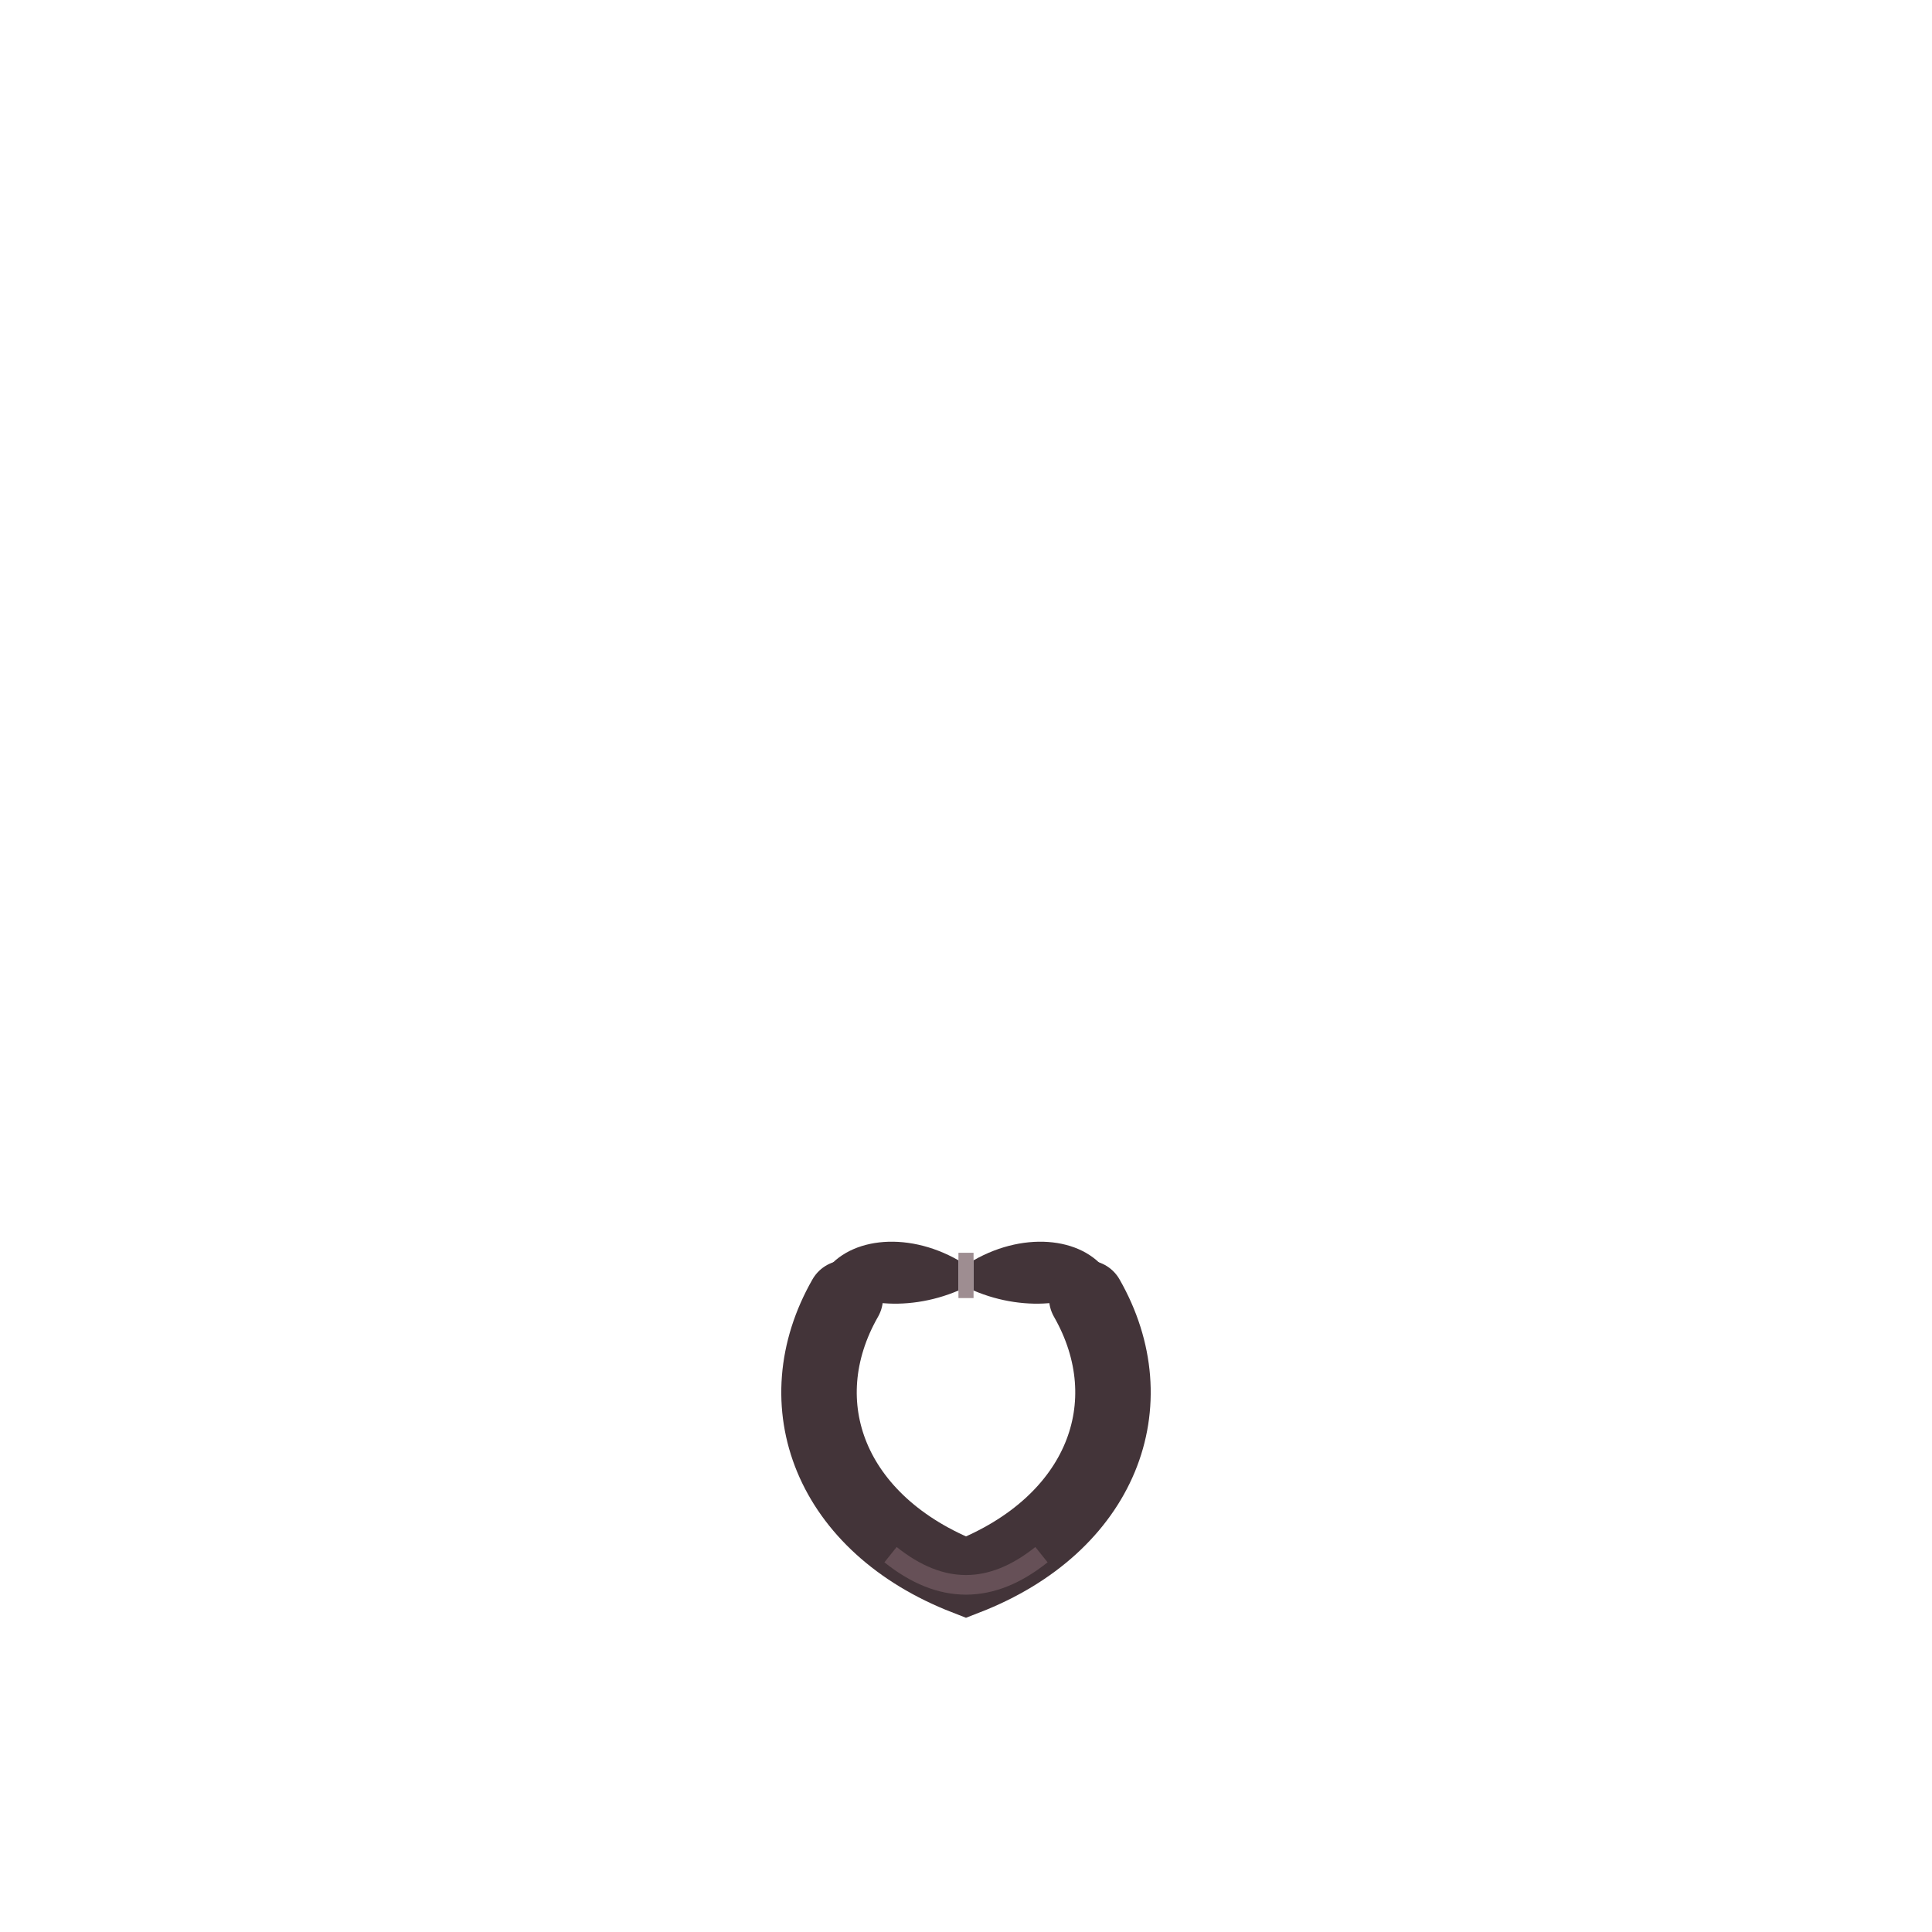
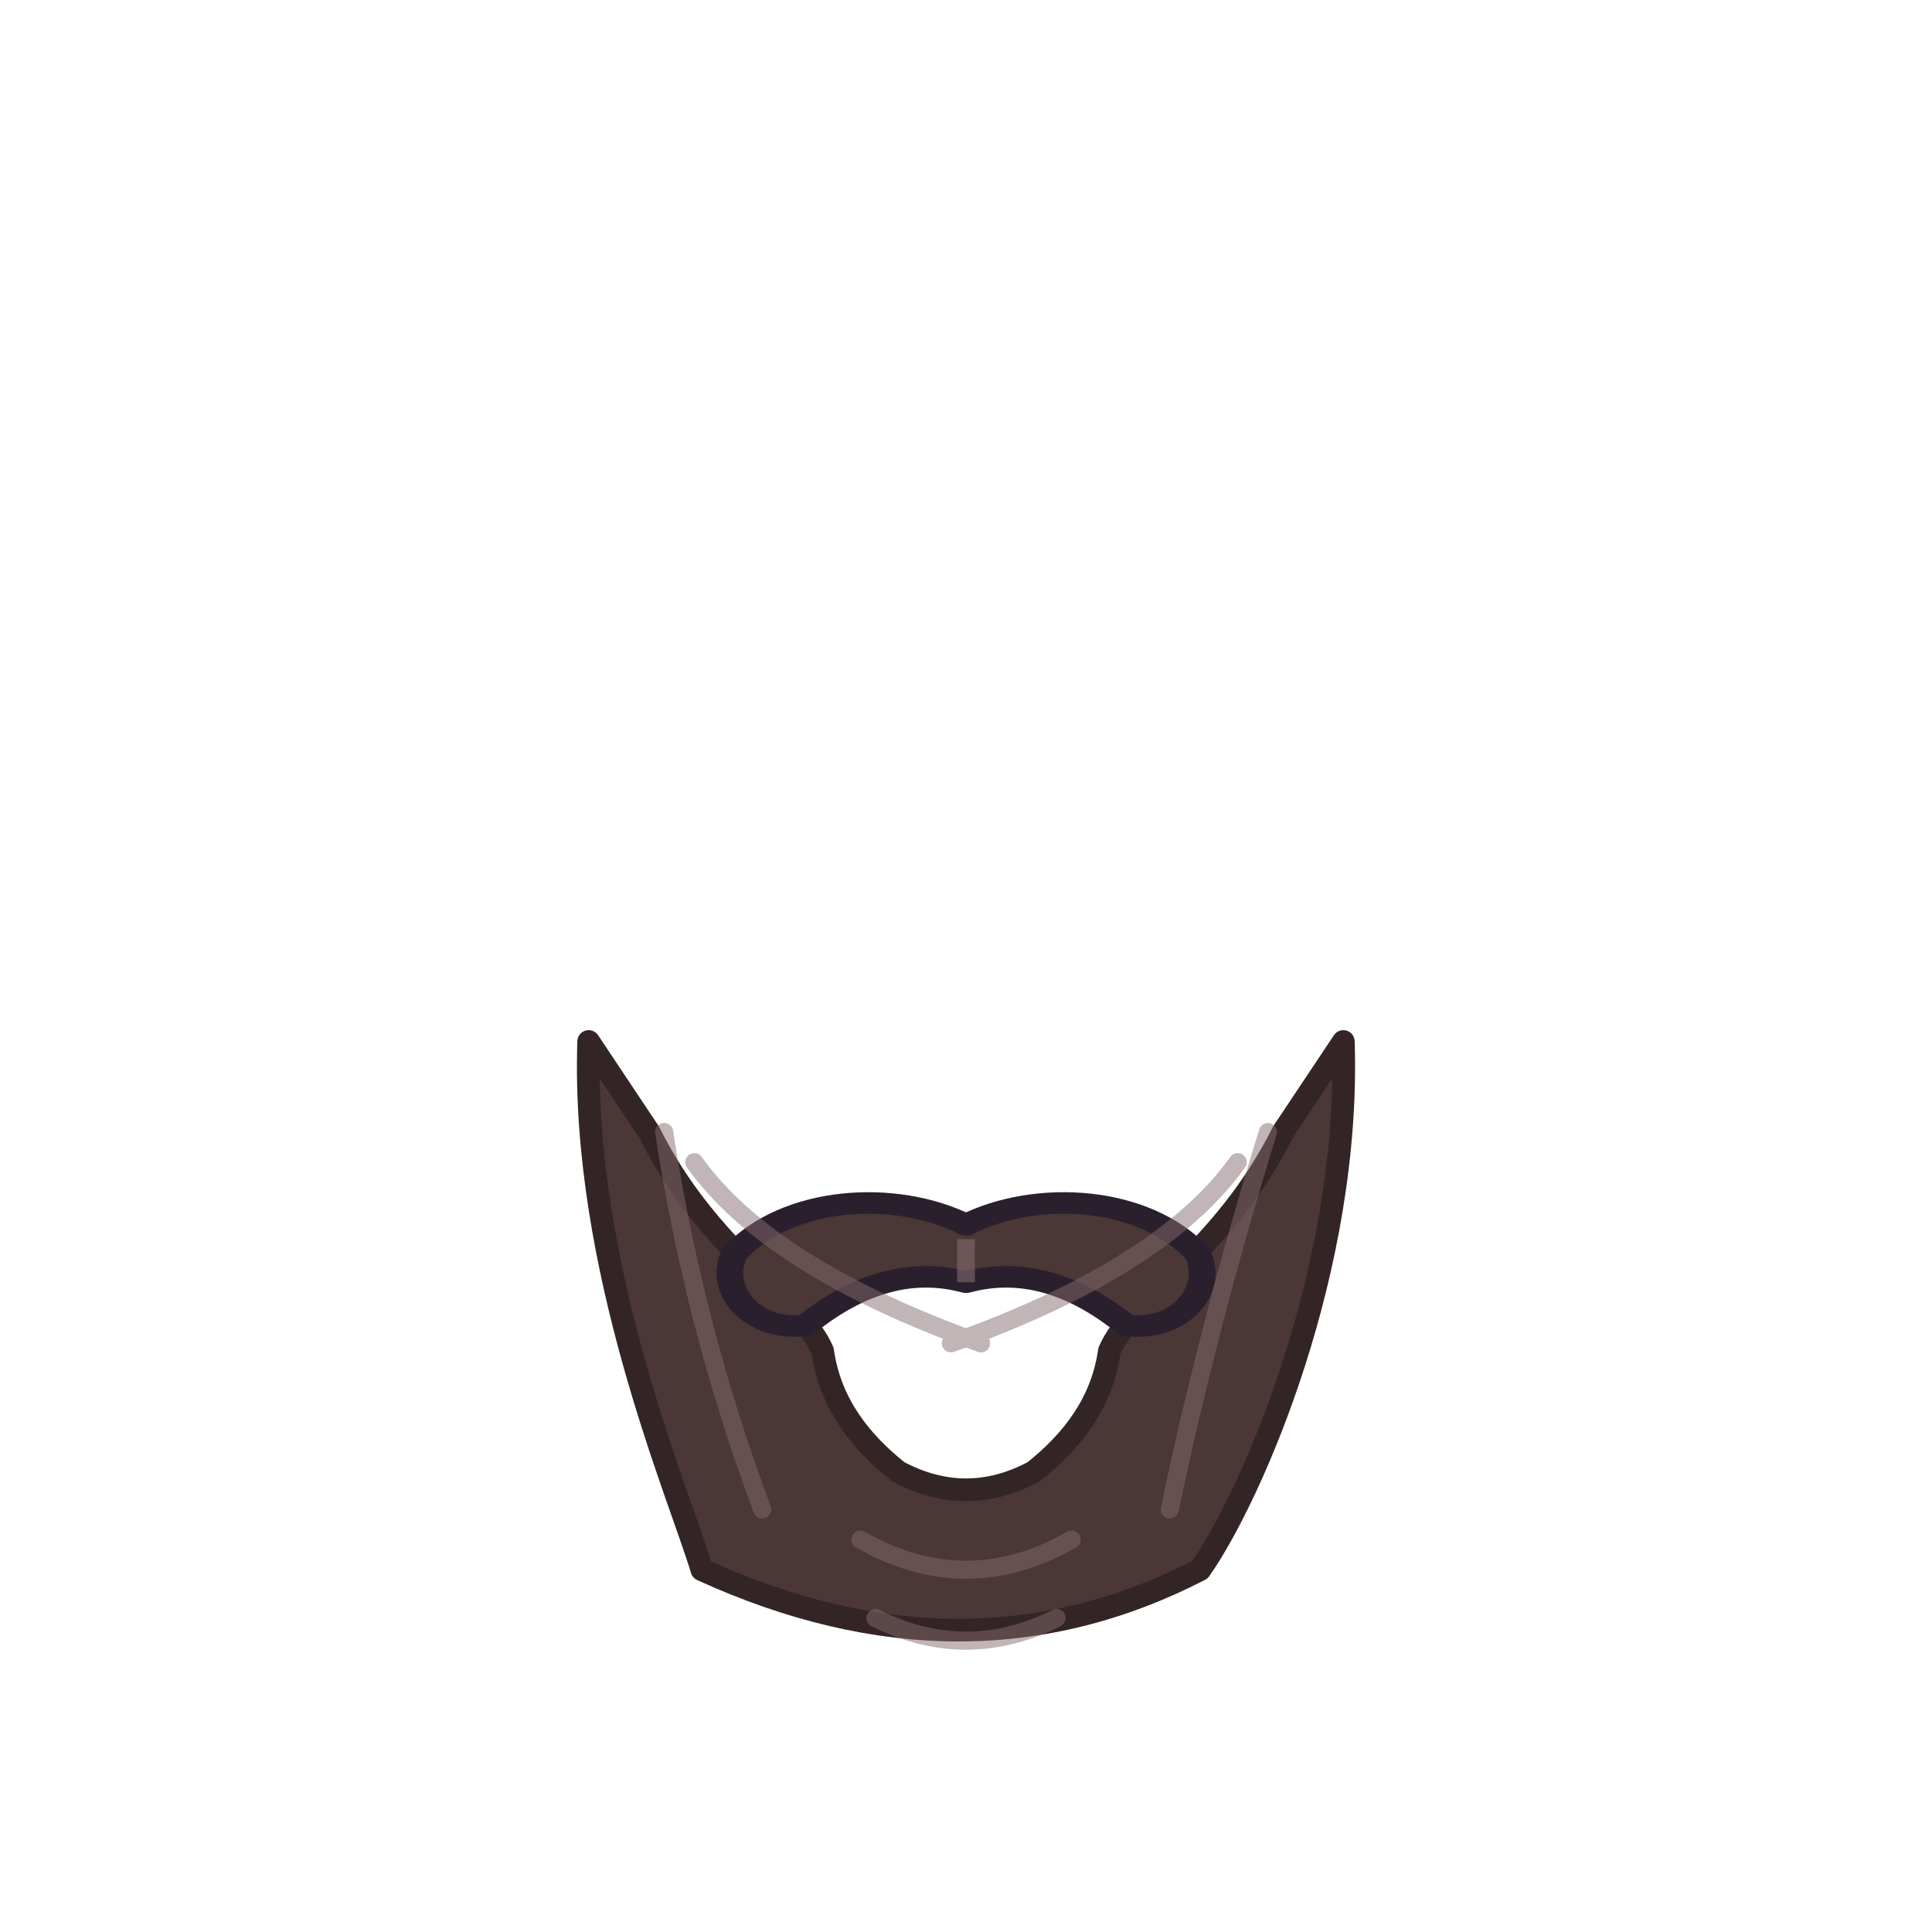
<svg xmlns="http://www.w3.org/2000/svg" viewBox="0 0 256 256" width="256" height="256" fill="none">
-   <g opacity="0.96">
-     <path d="M127 167 C120 163 112 164 109 169 C112 173 120 174 127 171Z M129 167 C136 163 144 164 147 169 C144 173 136 174 129 171Z" fill="#3b2c31" />
-     <path d="M128 166 V172" stroke="#6f565c" stroke-width="2" opacity=".7" />
-     <path d="M112 172 C104 186 110 202 128 209 C146 202 152 186 144 172" stroke="#3b2c31" stroke-width="10" stroke-linecap="round" fill="none" />
-     <path d="M118 206 Q128 214 138 206" stroke="#6f565c" stroke-width="2.6" fill="none" opacity=".7" />
+   <g opacity="0.97">
+     <path d="M78 138     C77 168 90 198 93 208     Q128 224 159 208     C166 198 179 168 178 138     L170 150     C162 166 150 172 147 179     C146 186 142 191 137 195     Q128 199.8 119 195     C114 191 110 186 109 179     C106 172 94 166 86 150Z" fill="#453130" stroke="#2d1f1f" stroke-width="3" stroke-linejoin="round" />
+     <g transform="translate(128 168) scale(1.18 0.95) translate(-128 -168)">
+       <path d="M128 162 C120 157 108 158 102 166 C100 171 104 177 110 176 C116 170 122 168 128 170 C134 168 140 170 146 176 C152 177 156 171 154 166 C148 158 136 157 128 162Z" fill="#453130" stroke="#241a27" stroke-width="3" stroke-linejoin="round" />
+       <path d="M128 164 V170" stroke="#82666a" stroke-width="2" opacity=".6" />
+     </g>
+     <path d="M92 154 Q102 168 130 178 M164 154 Q154 168 126 178 M88 150 Q92 176 101 200 M168 150 Q160 176 155 200 M114 204 Q128 212 142 204" stroke="#82666a" stroke-width="2.4" fill="none" opacity=".5" stroke-linecap="round" />
+     <path d="M116 214.4 Q128 220.4 140 214.4" stroke="#82666a" stroke-width="2.4" fill="none" opacity=".5" stroke-linecap="round" />
  </g>
</svg>
